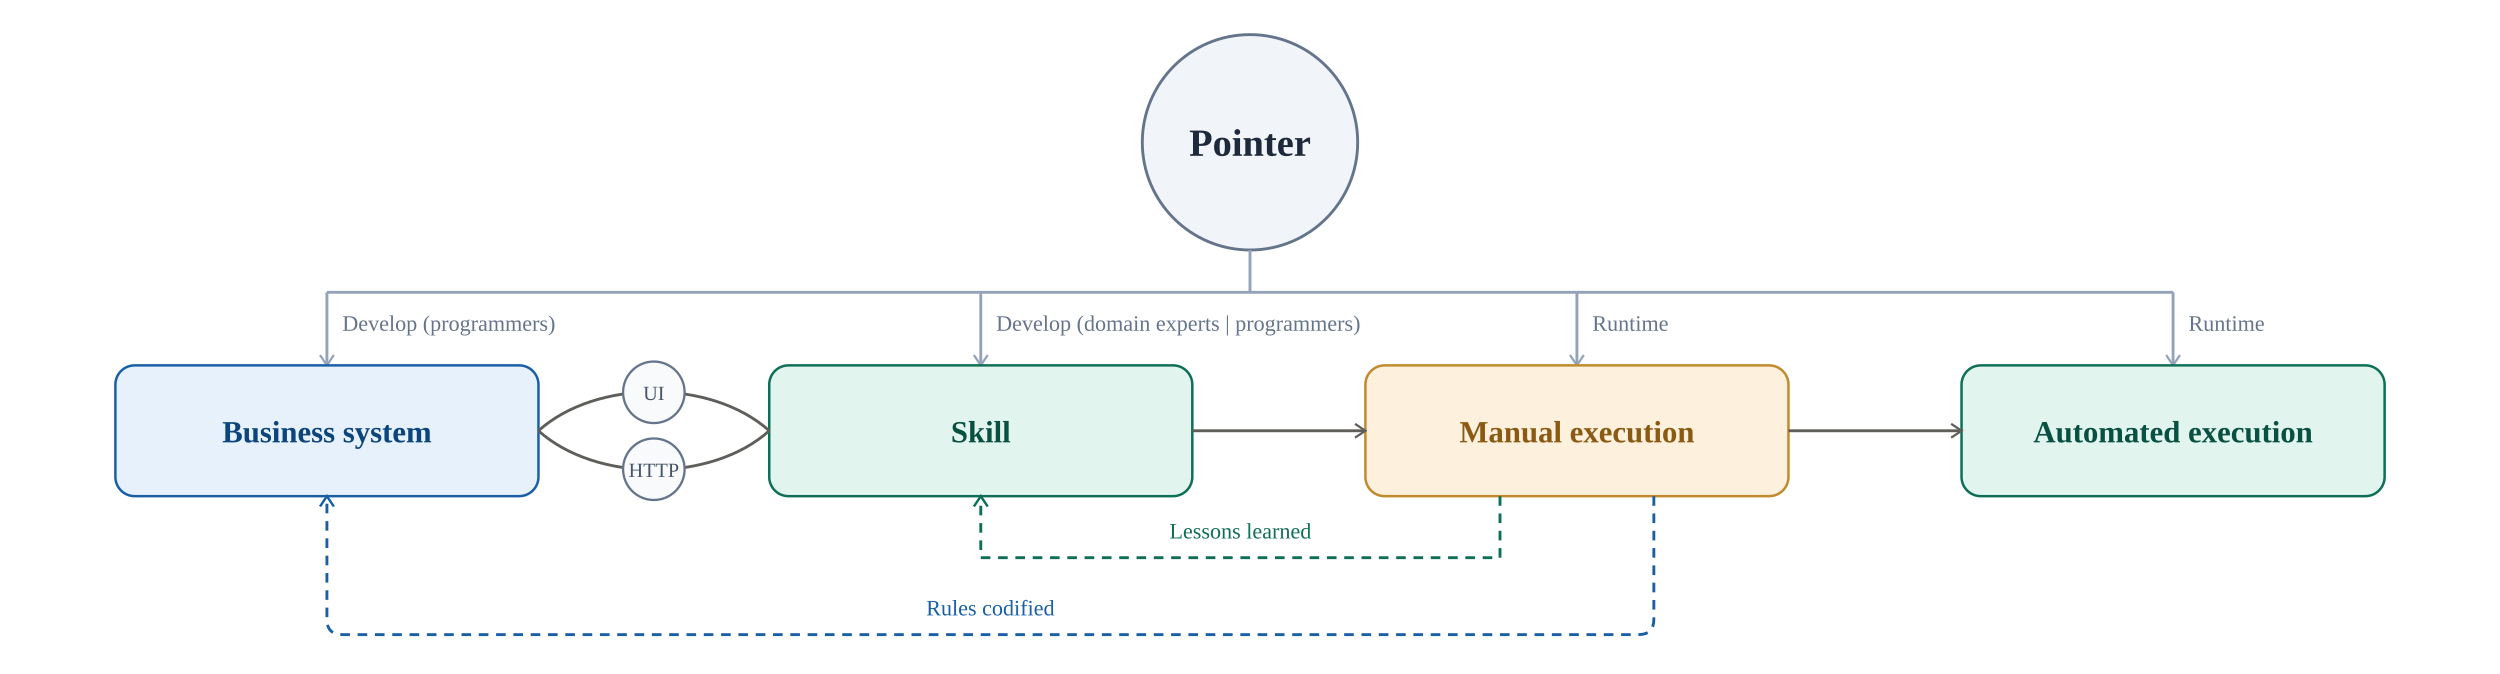
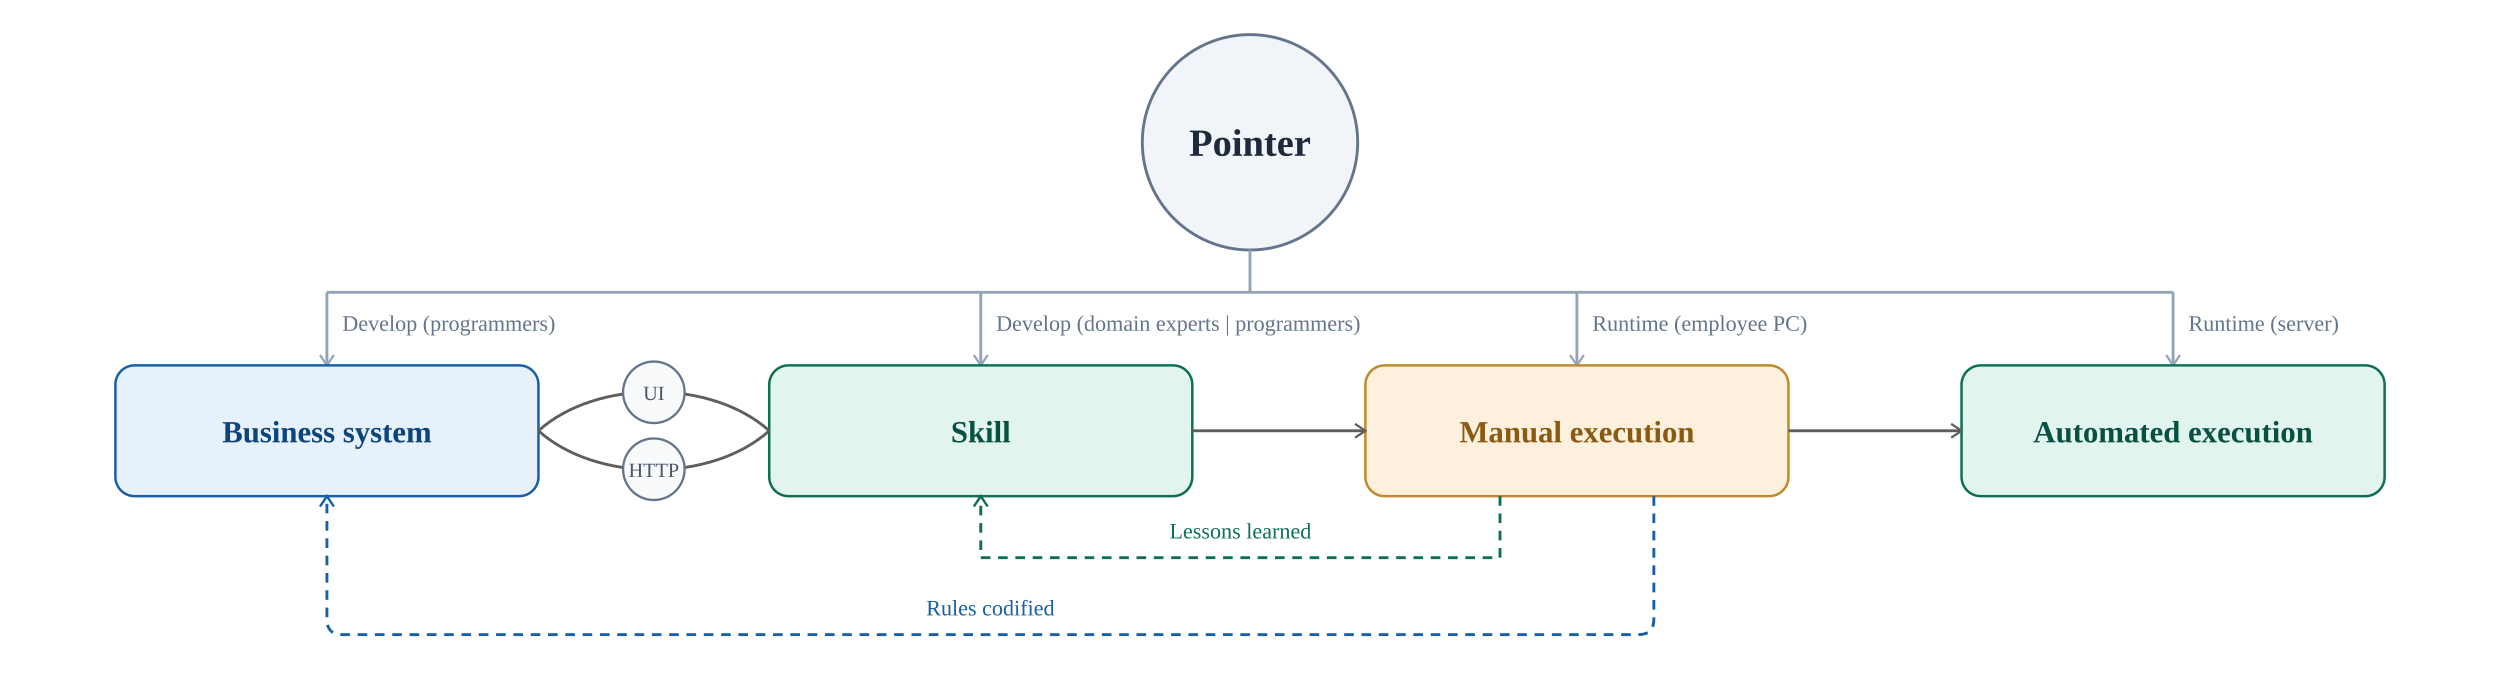
<svg xmlns="http://www.w3.org/2000/svg" viewBox="0 0 1300 350" width="100%" style="max-width:1300px" role="img">
  <defs>
    <marker id="ar" viewBox="0 0 10 10" refX="8" refY="5" markerWidth="6" markerHeight="6" orient="auto">
      <path d="M2 1L8 5L2 9" fill="none" stroke="#5F5E5A" stroke-width="1.3" />
    </marker>
    <marker id="ar-s" viewBox="0 0 10 10" refX="8" refY="5" markerWidth="6" markerHeight="6" orient="auto">
      <path d="M2 1L8 5L2 9" fill="none" stroke="#94A3B8" stroke-width="1.3" />
    </marker>
    <marker id="ar-g" viewBox="0 0 10 10" refX="8" refY="5" markerWidth="6" markerHeight="6" orient="auto">
      <path d="M2 1L8 5L2 9" fill="none" stroke="#0F6E56" stroke-width="1.4" />
    </marker>
    <marker id="ar-b" viewBox="0 0 10 10" refX="8" refY="5" markerWidth="6" markerHeight="6" orient="auto">
      <path d="M2 1L8 5L2 9" fill="none" stroke="#185FA5" stroke-width="1.4" />
    </marker>
  </defs>
  <circle cx="650" cy="74" r="56" fill="#F1F5F9" stroke="#64748B" stroke-width="1.5" />
  <text x="650" y="81" text-anchor="middle" font-size="20" font-weight="600" fill="#1E293B">Pointer</text>
  <path d="M650 130 L650 152" stroke="#94A3B8" stroke-width="1.5" fill="none" />
  <path d="M170 152 L1130 152" stroke="#94A3B8" stroke-width="1.5" fill="none" />
  <path d="M170 152 L170 190" stroke="#94A3B8" stroke-width="1.5" fill="none" marker-end="url(#ar-s)" />
  <path d="M510 152 L510 190" stroke="#94A3B8" stroke-width="1.5" fill="none" marker-end="url(#ar-s)" />
  <path d="M820 152 L820 190" stroke="#94A3B8" stroke-width="1.5" fill="none" marker-end="url(#ar-s)" />
  <path d="M1130 152 L1130 190" stroke="#94A3B8" stroke-width="1.5" fill="none" marker-end="url(#ar-s)" />
  <text x="178" y="172" font-size="11.5" fill="#64748B">Develop (programmers)</text>
  <text x="518" y="172" font-size="11.5" fill="#64748B">Develop (domain experts | programmers)</text>
-   <text x="828" y="172" font-size="11.5" fill="#64748B">Runtime</text>
-   <text x="1138" y="172" font-size="11.5" fill="#64748B">Runtime</text>
+   <text x="828" y="172" font-size="11.5" fill="#64748B">Runtime (employee PC)</text>
+   <text x="1138" y="172" font-size="11.5" fill="#64748B">Runtime (server)</text>
  <rect x="60" y="190" width="220" height="68" rx="10" fill="#E6F1FB" stroke="#185FA5" stroke-width="1.3" />
  <text x="170" y="230" text-anchor="middle" font-size="16" font-weight="600" fill="#0C447C">Business system</text>
  <rect x="400" y="190" width="220" height="68" rx="10" fill="#E1F5EE" stroke="#0F6E56" stroke-width="1.3" />
  <text x="510" y="230" text-anchor="middle" font-size="16" font-weight="600" fill="#085041">Skill</text>
  <rect x="710" y="190" width="220" height="68" rx="10" fill="#FDF0DC" stroke="#C08A2E" stroke-width="1.3" />
  <text x="820" y="230" text-anchor="middle" font-size="16" font-weight="600" fill="#8A5A12">Manual execution</text>
  <rect x="1020" y="190" width="220" height="68" rx="10" fill="#E1F5EE" stroke="#0F6E56" stroke-width="1.3" />
  <text x="1130" y="230" text-anchor="middle" font-size="16" font-weight="600" fill="#085041">Automated execution</text>
  <path d="M620 224 L710 224" stroke="#5F5E5A" stroke-width="1.5" fill="none" marker-end="url(#ar)" />
  <path d="M930 224 L1020 224" stroke="#5F5E5A" stroke-width="1.5" fill="none" marker-end="url(#ar)" />
  <path d="M280 224 C310 197 370 197 400 224" stroke="#5F5E5A" stroke-width="1.5" fill="none" />
  <path d="M280 224 C310 251 370 251 400 224" stroke="#5F5E5A" stroke-width="1.5" fill="none" />
  <circle cx="340" cy="204" r="16" fill="#F8FAFC" stroke="#64748B" stroke-width="1.2" />
  <text x="340" y="208" text-anchor="middle" font-size="10.5" fill="#475569">UI</text>
  <circle cx="340" cy="244" r="16" fill="#F8FAFC" stroke="#64748B" stroke-width="1.2" />
  <text x="340" y="248" text-anchor="middle" font-size="10.5" fill="#475569">HTTP</text>
  <path d="M780 258 L780 290 L510 290 L510 258" stroke="#0F6E56" stroke-width="1.5" stroke-dasharray="5 4" fill="none" marker-end="url(#ar-g)" />
  <text x="645" y="280" text-anchor="middle" font-size="11.5" fill="#0F6E56">Lessons learned</text>
  <path d="M860 258 L860 322 Q860 330 852 330 L178 330 Q170 330 170 322 L170 258" stroke="#185FA5" stroke-width="1.5" stroke-dasharray="5 4" fill="none" marker-end="url(#ar-b)" />
  <text x="515" y="320" text-anchor="middle" font-size="11.5" fill="#185FA5">Rules codified</text>
</svg>
